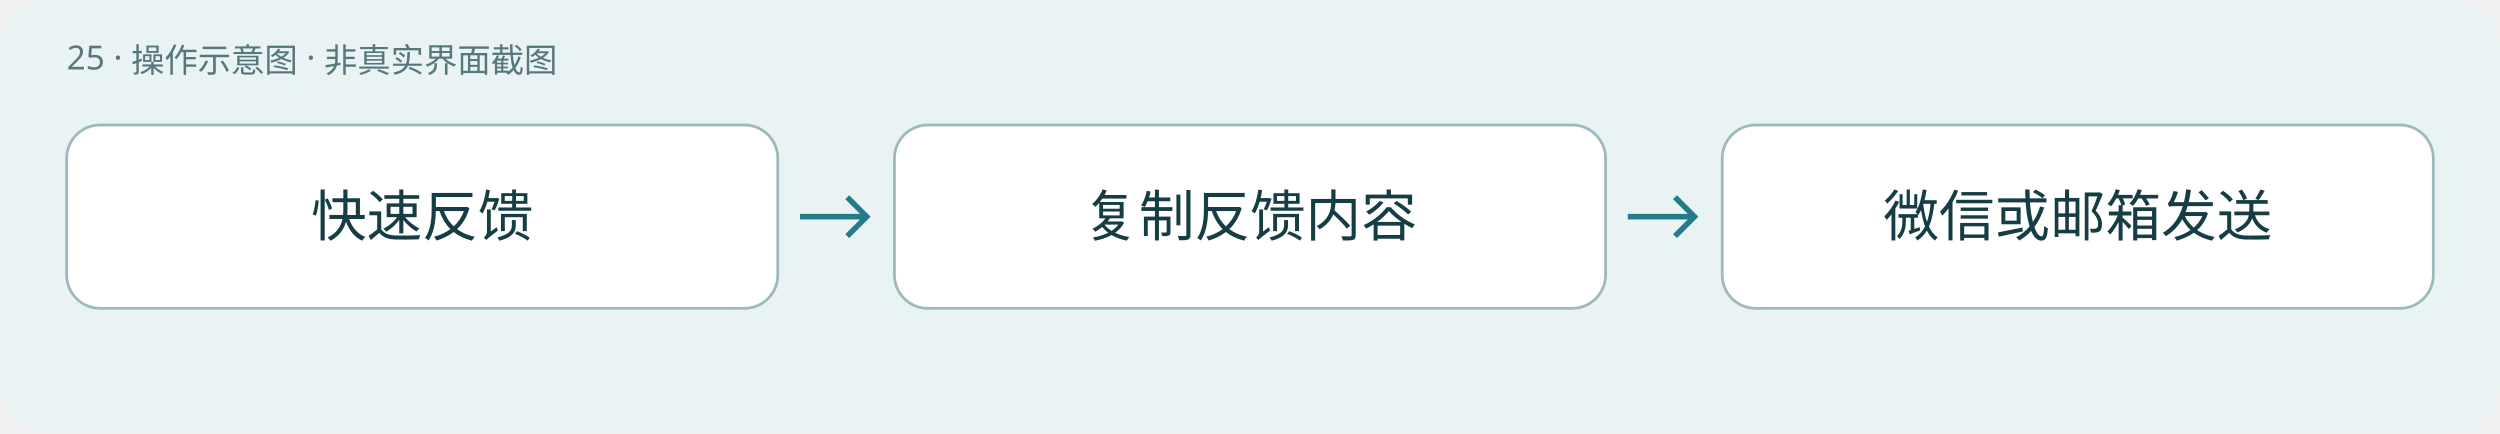
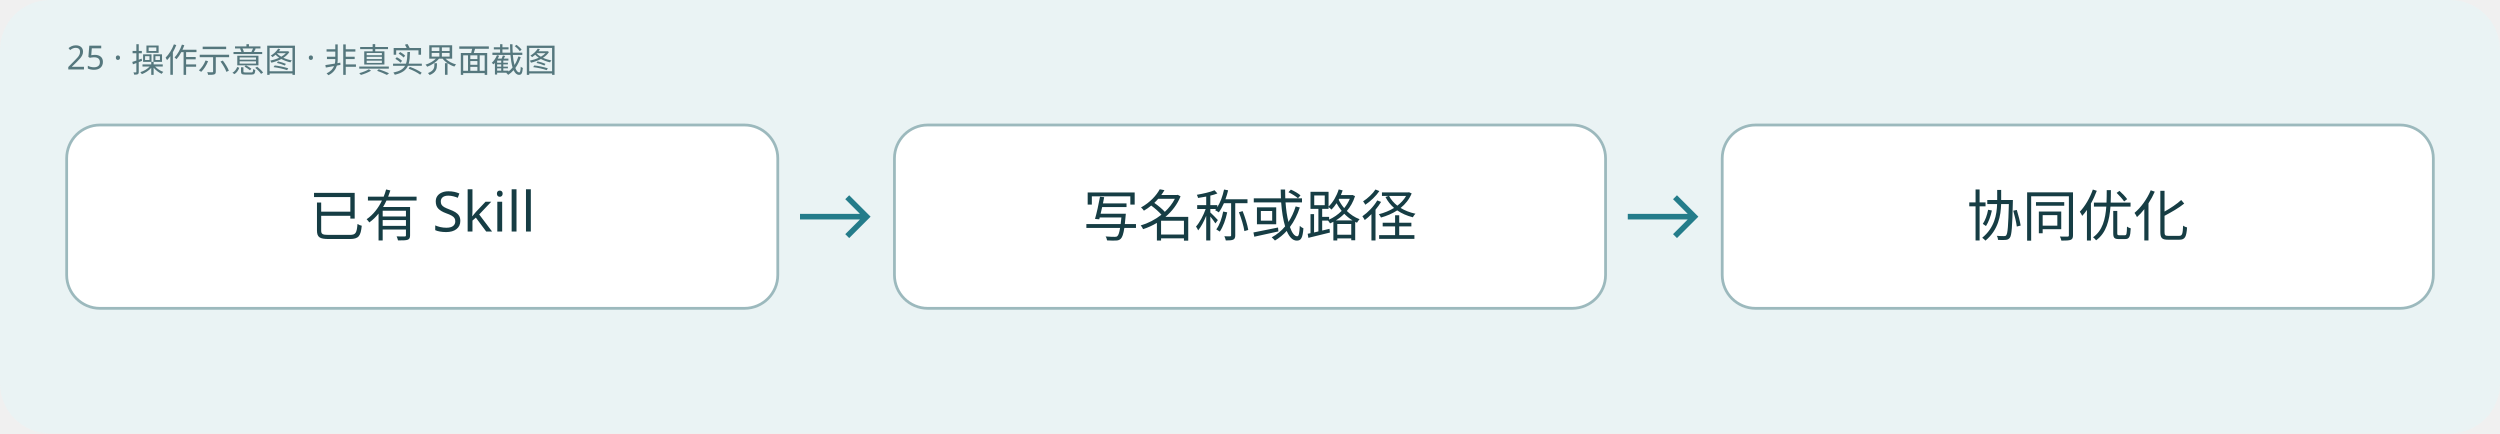
<svg xmlns="http://www.w3.org/2000/svg" viewBox="0 0 900 156" role="img">
  <rect width="900" height="156" rx="18" fill="#eaf3f4" />
  <rect x="24" y="45" width="256" height="66" rx="12" fill="white" stroke="#9cb9bd" />
-   <text x="152" y="85" text-anchor="middle" font-family="Microsoft YaHei,PingFang SC,sans-serif" font-size="20" fill="#163d44">快速反馈</text>
+   <text x="152" y="85" text-anchor="middle" font-family="Microsoft YaHei,PingFang SC,sans-serif" font-size="20" fill="#163d44">已有 Skill</text>
  <path d="M288 78 h24 m-7 -7 7 7 -7 7" fill="none" stroke="#247c8a" stroke-width="2" />
  <rect x="322" y="45" width="256" height="66" rx="12" fill="white" stroke="#9cb9bd" />
-   <text x="450" y="85" text-anchor="middle" font-family="Microsoft YaHei,PingFang SC,sans-serif" font-size="20" fill="#163d44">复制反馈内容</text>
+   <text x="450" y="85" text-anchor="middle" font-family="Microsoft YaHei,PingFang SC,sans-serif" font-size="20" fill="#163d44">写名称或路径</text>
  <path d="M586 78 h24 m-7 -7 7 7 -7 7" fill="none" stroke="#247c8a" stroke-width="2" />
  <rect x="620" y="45" width="256" height="66" rx="12" fill="white" stroke="#9cb9bd" />
-   <text x="748" y="85" text-anchor="middle" font-family="Microsoft YaHei,PingFang SC,sans-serif" font-size="20" fill="#163d44">微信或邮箱发送</text>
+   <text x="748" y="85" text-anchor="middle" font-family="Microsoft YaHei,PingFang SC,sans-serif" font-size="20" fill="#163d44">协同优化</text>
  <text x="24" y="25" font-family="sans-serif" font-size="12" fill="#55777d">25 · 操作示意图 · 非真实界面截图</text>
</svg>
